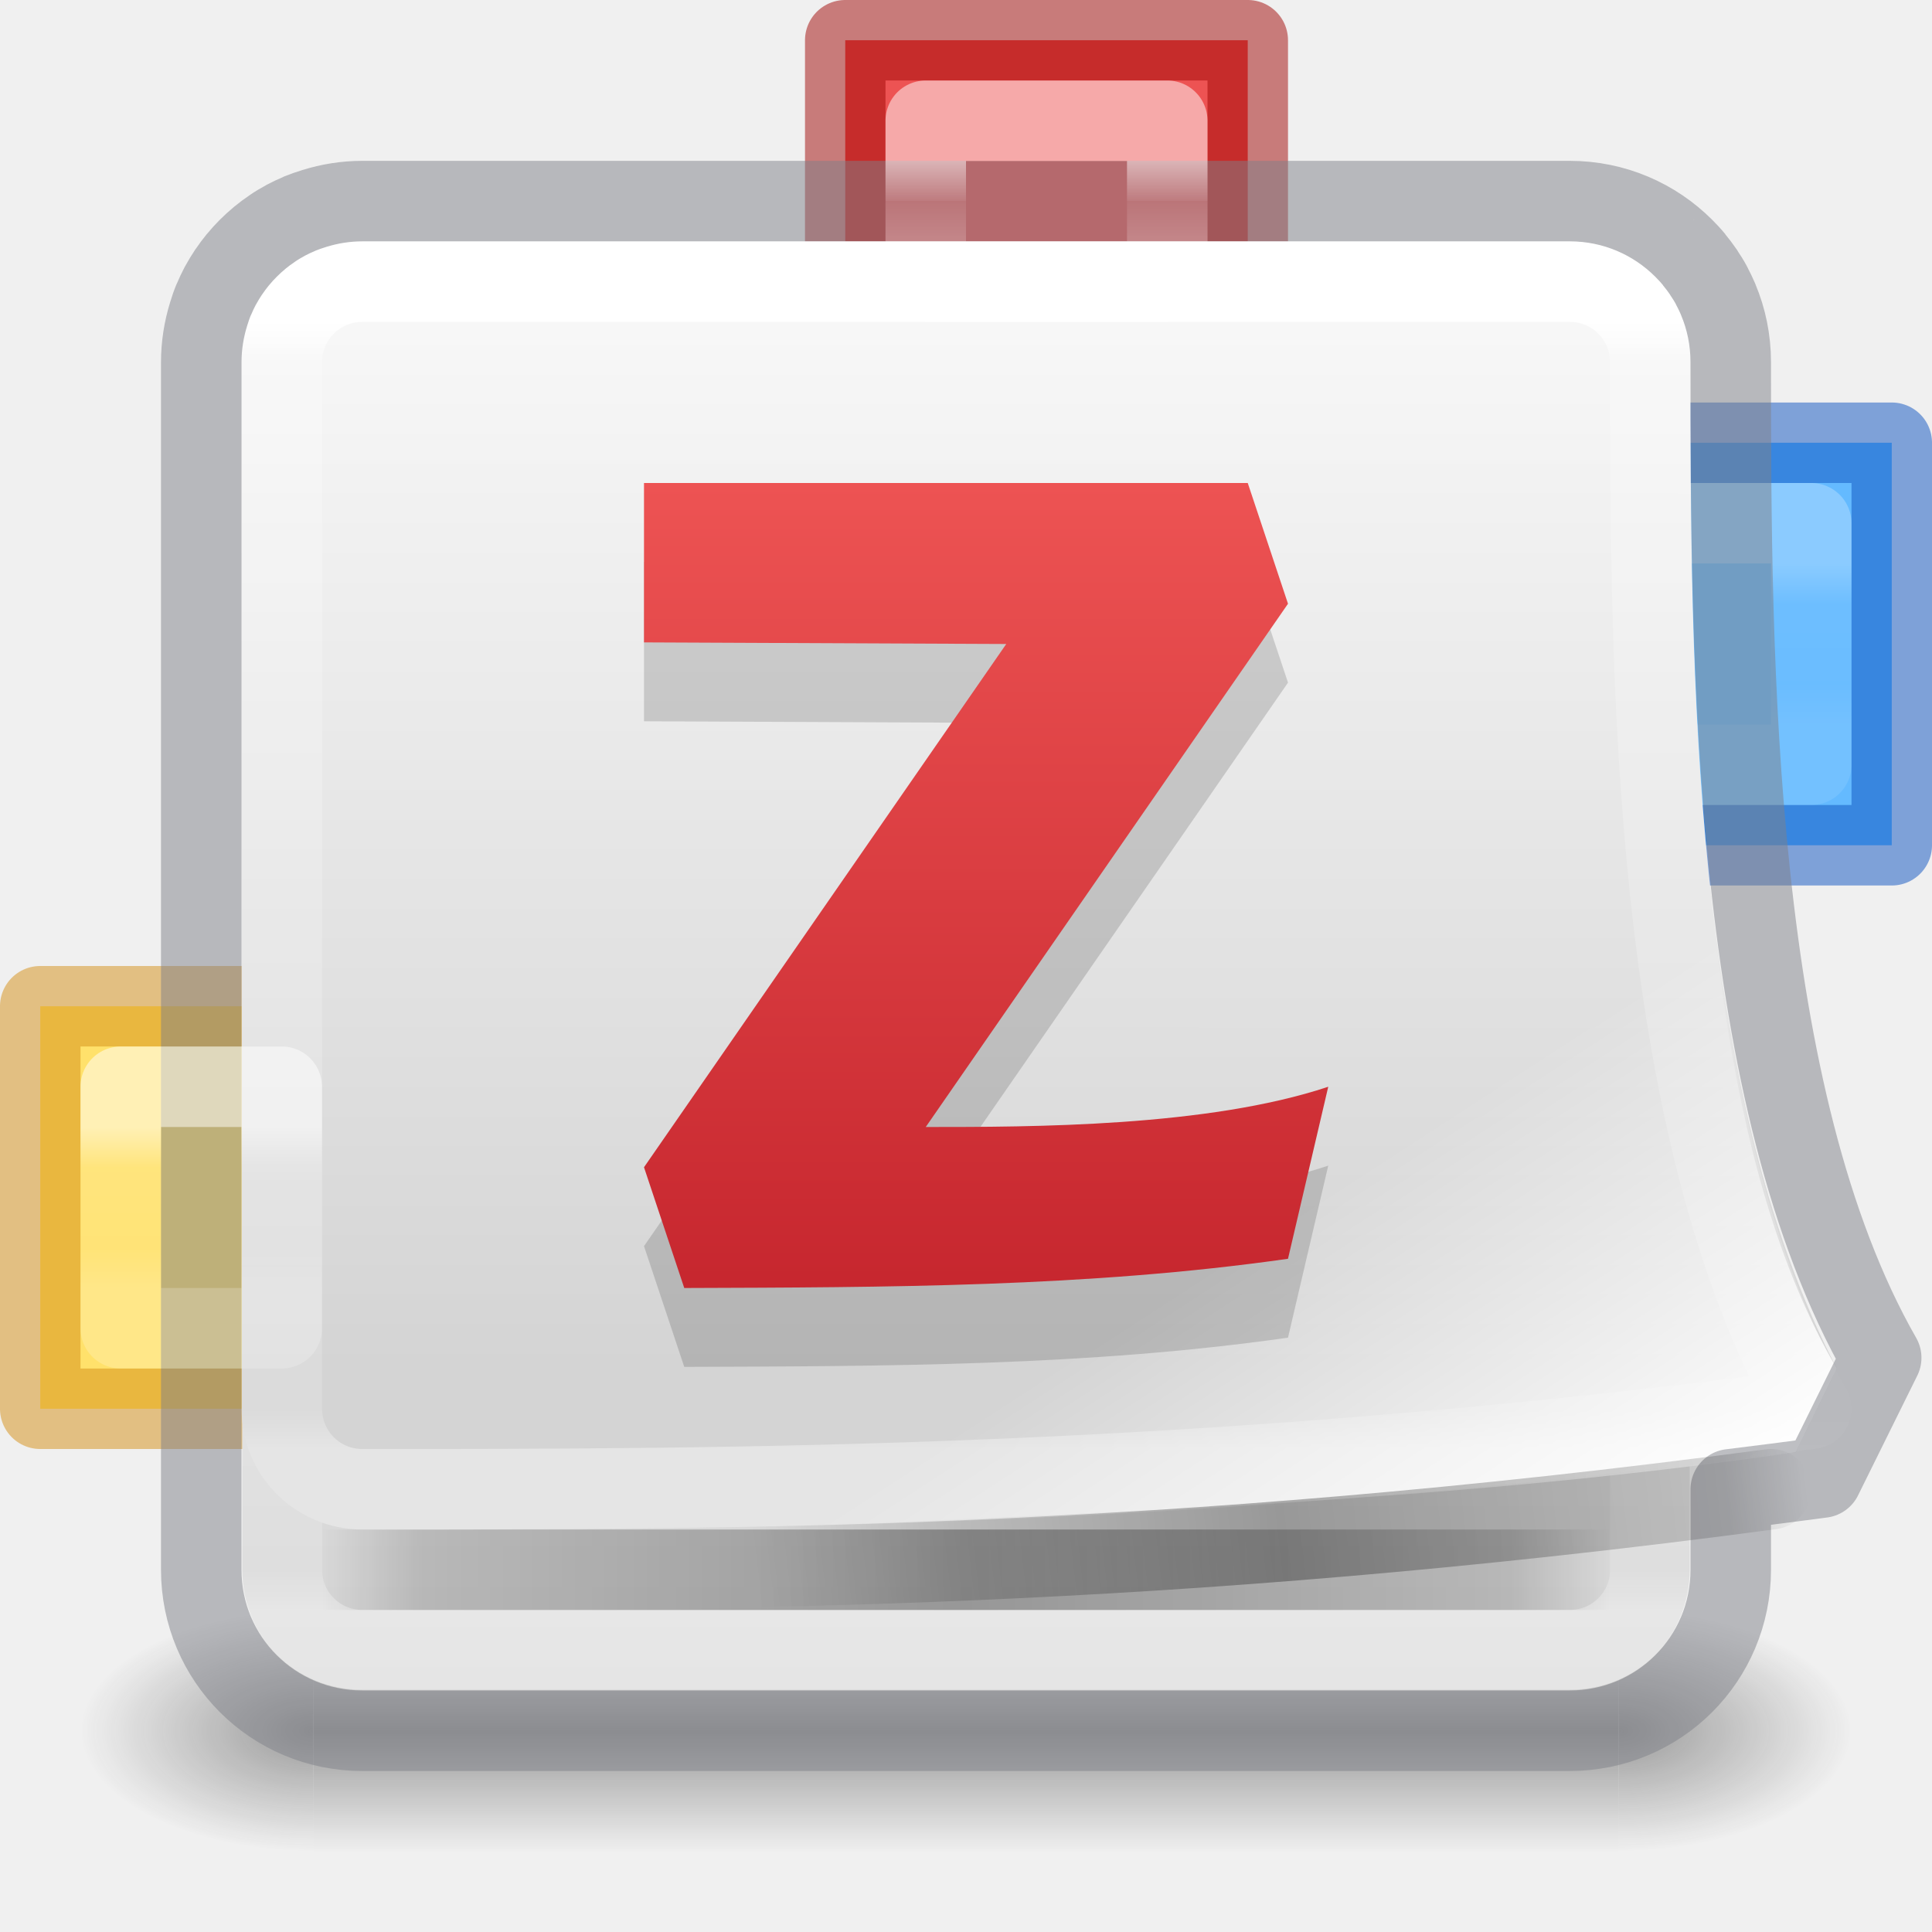
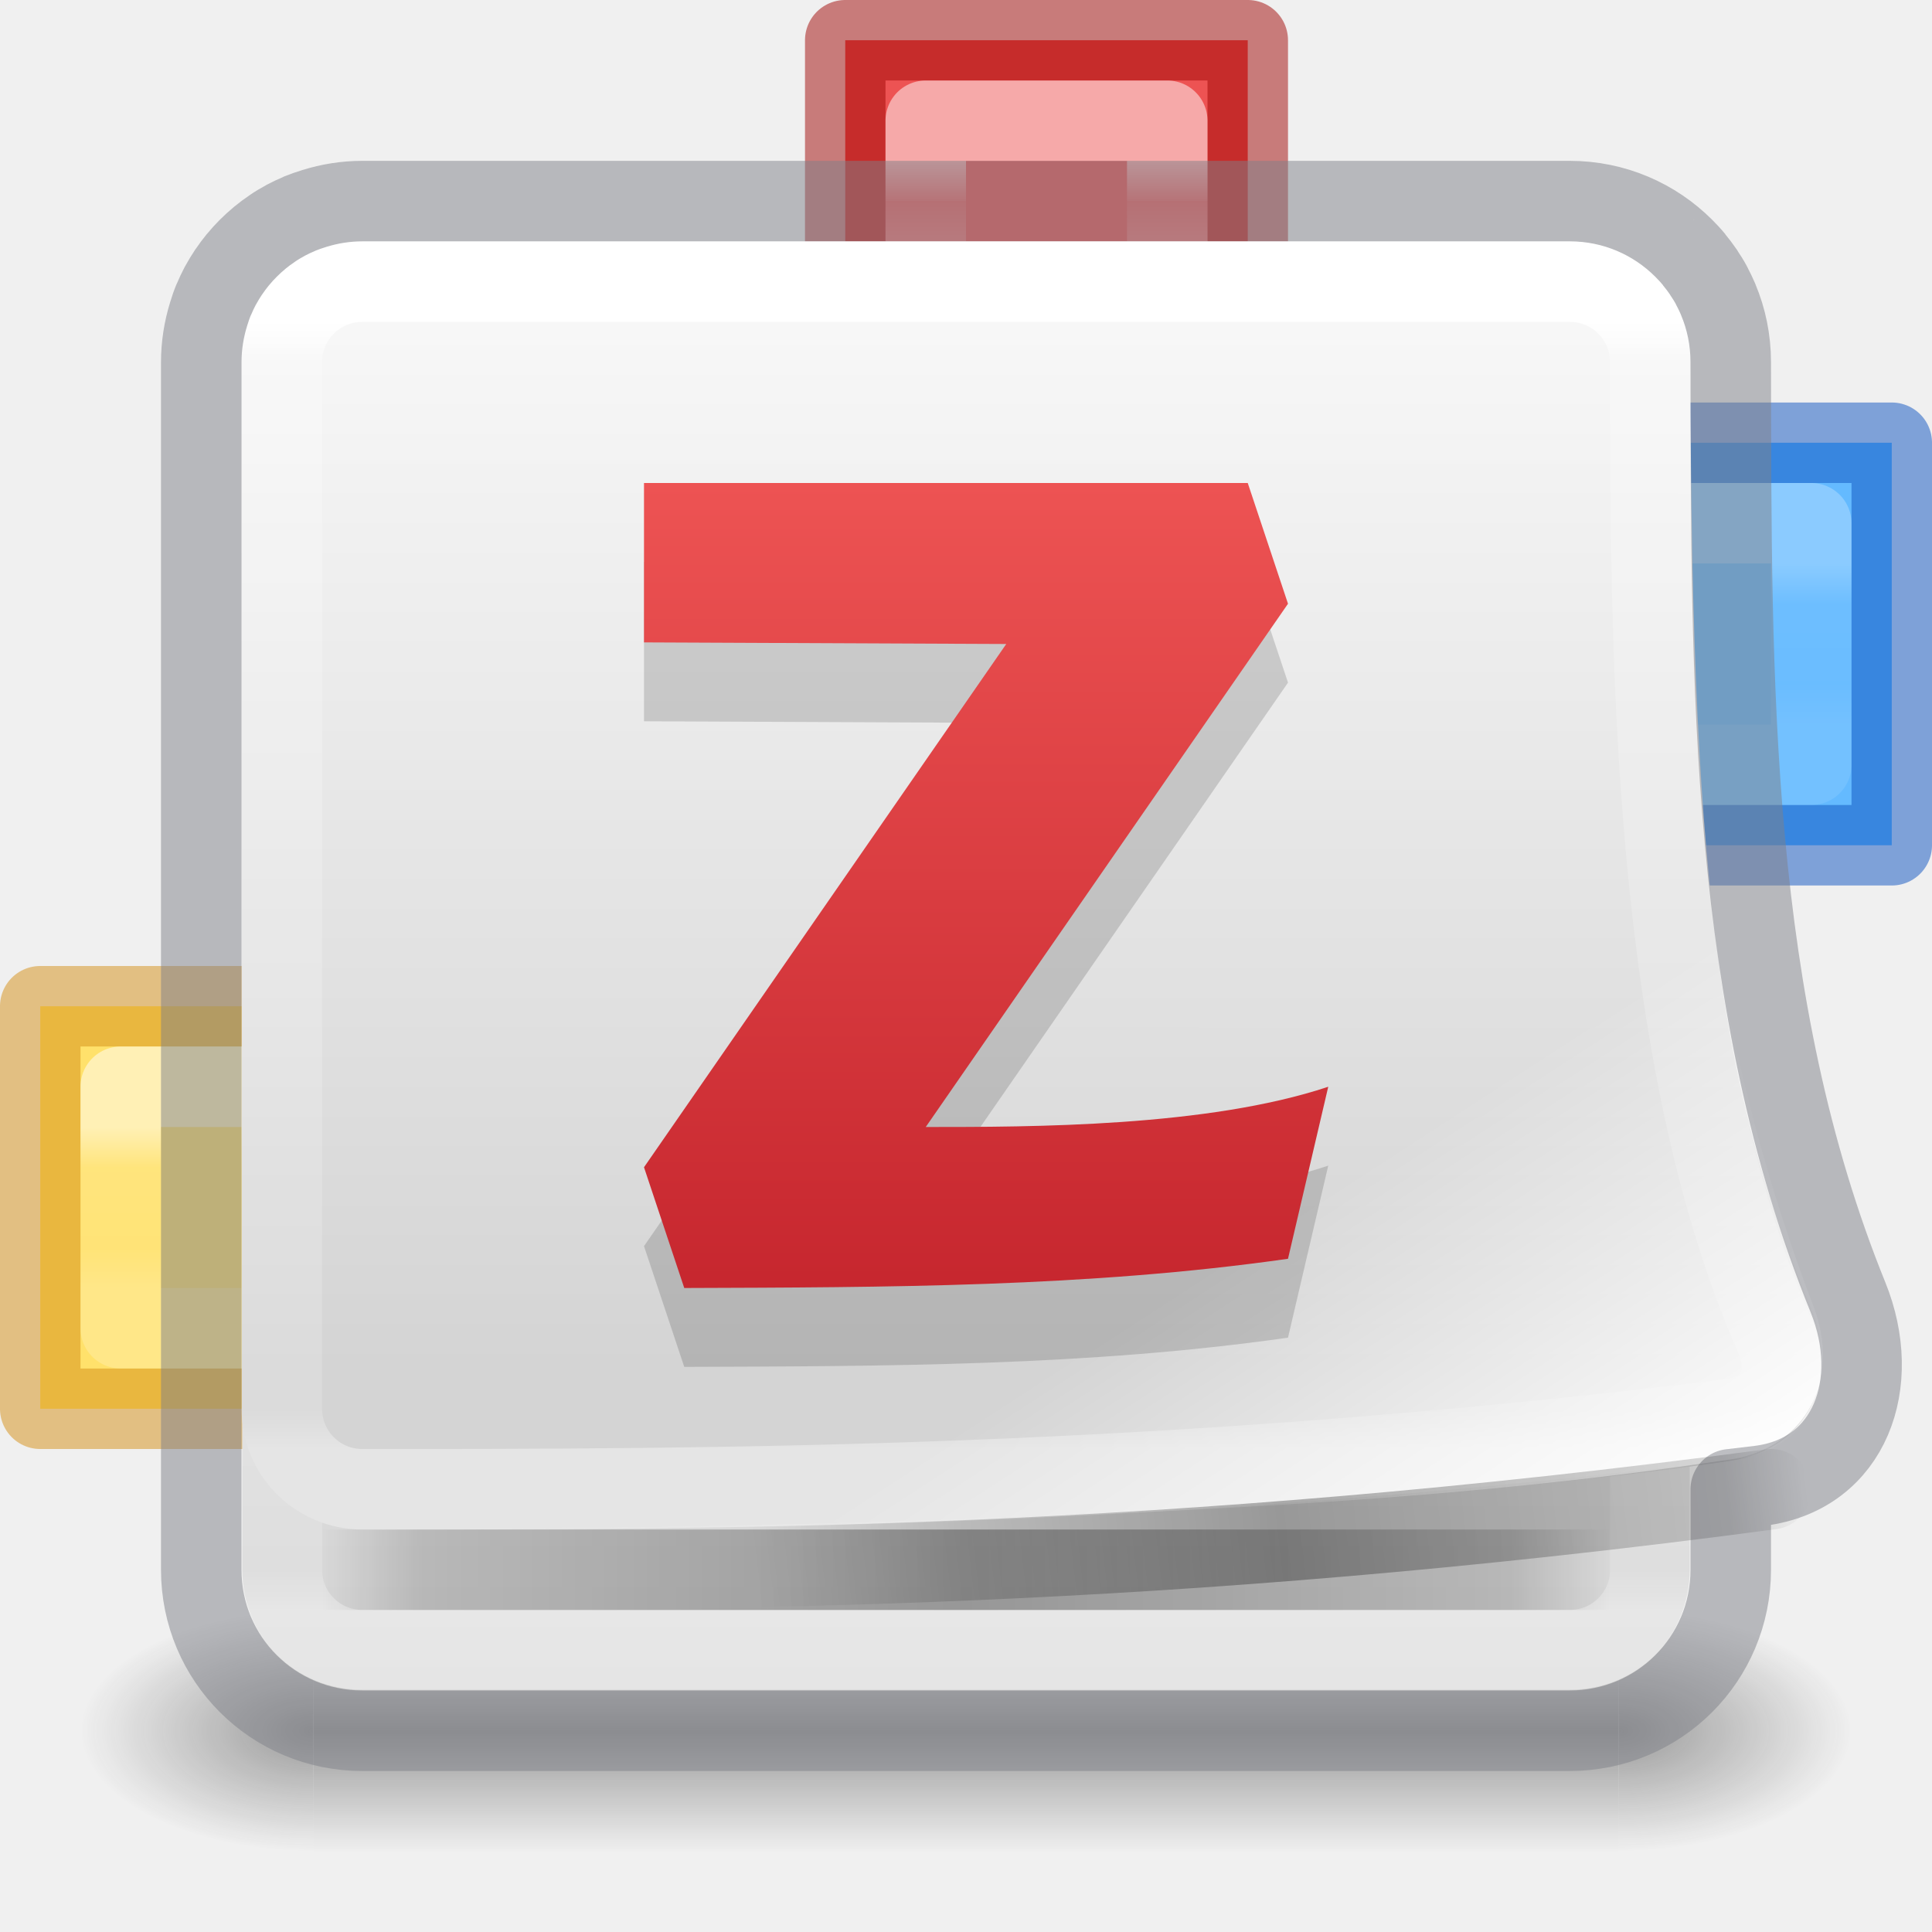
<svg xmlns="http://www.w3.org/2000/svg" xmlns:xlink="http://www.w3.org/1999/xlink" id="svg4157" height="24" width="24" version="1.1" xml:space="preserve">
  <defs id="defs4159">
    <linearGradient id="linearGradient89">
      <stop id="stop86" style="stop-color:#ffffff;stop-opacity:1" offset="0" />
      <stop id="stop87" style="stop-color:#ffffff;stop-opacity:0.235" offset="0.498" />
      <stop id="stop88" style="stop-color:#ffffff;stop-opacity:0.157" offset="0.498" />
      <stop id="stop89" style="stop-color:#ffffff;stop-opacity:0.392" offset="1" />
    </linearGradient>
    <linearGradient id="linearGradient84">
      <stop id="stop81" style="stop-color:#ffffff;stop-opacity:1" offset="0" />
      <stop id="stop82" style="stop-color:#ffffff;stop-opacity:0.235" offset="0.25" />
      <stop id="stop83" style="stop-color:#ffffff;stop-opacity:0.157" offset="0.75" />
      <stop id="stop84" style="stop-color:#ffffff;stop-opacity:0.392" offset="1" />
    </linearGradient>
    <linearGradient id="linearGradient78">
      <stop style="stop-color:#ffffff;stop-opacity:1;" offset="0" id="stop78" />
      <stop style="stop-color:#ffffff;stop-opacity:0;" offset="1" id="stop79" />
    </linearGradient>
    <linearGradient id="linearGradient44">
      <stop offset="0" style="stop-color:#ffffff;stop-opacity:1" id="stop35" />
      <stop offset="0.037" style="stop-color:#ffffff;stop-opacity:0.235" id="stop36" />
      <stop offset="0.964" style="stop-color:#ffffff;stop-opacity:0.157" id="stop41" />
      <stop offset="1" style="stop-color:#ffffff;stop-opacity:0.392" id="stop42" />
    </linearGradient>
    <linearGradient gradientTransform="matrix(0.4594595,0,0,0.4594595,0.9742203,0.9717328)" gradientUnits="userSpaceOnUse" xlink:href="#linearGradient4095" id="linearGradient3233" y2="41.414" x2="23.997" y1="6.549" x1="24" />
    <linearGradient id="linearGradient4095">
      <stop offset="0" style="stop-color:#ffffff;stop-opacity:1" id="stop4097" />
      <stop offset="0.032" style="stop-color:#ffffff;stop-opacity:0.235" id="stop4100" />
      <stop offset="0.969" style="stop-color:#ffffff;stop-opacity:0.157" id="stop4102" />
      <stop offset="1" style="stop-color:#ffffff;stop-opacity:0.392" id="stop4104" />
    </linearGradient>
    <radialGradient gradientTransform="matrix(2.003784,0,0,1.4,27.98813,-17.4)" gradientUnits="userSpaceOnUse" xlink:href="#linearGradient3688-166-749-9" id="radialGradient3082-6" fy="43.5" fx="4.993" r="2.5" cy="43.5" cx="4.993" />
    <linearGradient id="linearGradient3688-166-749-9">
      <stop offset="0" style="stop-color:#181818;stop-opacity:1" id="stop2883-2" />
      <stop offset="1" style="stop-color:#181818;stop-opacity:0" id="stop2885-2" />
    </linearGradient>
    <radialGradient gradientTransform="matrix(2.003784,0,0,1.4,-20.01187,-104.4)" gradientUnits="userSpaceOnUse" xlink:href="#linearGradient3688-464-309-7-6" id="radialGradient3084-4" fy="43.5" fx="4.993" r="2.5" cy="43.5" cx="4.993" />
    <linearGradient id="linearGradient3688-464-309-7-6">
      <stop offset="0" style="stop-color:#181818;stop-opacity:1" id="stop2889-75" />
      <stop offset="1" style="stop-color:#181818;stop-opacity:0" id="stop2891-4-9" />
    </linearGradient>
    <linearGradient gradientUnits="userSpaceOnUse" xlink:href="#linearGradient3702-501-757-1" id="linearGradient3086-8" y2="39.999" x2="25.058" y1="47.028" x1="25.058" />
    <linearGradient id="linearGradient3702-501-757-1">
      <stop offset="0" style="stop-color:#181818;stop-opacity:0" id="stop2895-2" />
      <stop offset="0.5" style="stop-color:#181818;stop-opacity:1" id="stop2897-89" />
      <stop offset="1" style="stop-color:#181818;stop-opacity:0" id="stop2899-36" />
    </linearGradient>
    <linearGradient xlink:href="#linearGradient4" id="linearGradient871" x1="11.428" y1="2.526" x2="11.428" y2="21.451" gradientUnits="userSpaceOnUse" />
    <style id="style1">.g{fill:#000;}.g,.h,.i{stroke-width:0px;}.h{fill:url(#e);}.i{fill:#fff;}</style>
    <style id="style1-7">.g{fill:#000;}.g,.h,.i{stroke-width:0px;}.h{fill:url(#e);}.i{fill:#fff;}</style>
    <style id="style1-5">.g{fill:#000;}.g,.h,.i{stroke-width:0px;}.h{fill:url(#e);}.i{fill:#fff;}</style>
    <linearGradient id="linearGradient20">
      <stop style="stop-color:#ed5353;stop-opacity:1;" offset="0" id="stop27" />
      <stop style="stop-color:#c6262e;stop-opacity:1;" offset="1" id="stop28-9" />
    </linearGradient>
    <linearGradient id="linearGradient18">
      <stop style="stop-color:#000000;stop-opacity:0;" offset="0" id="stop13" />
      <stop style="stop-color:#000000;stop-opacity:0.496;" offset="0.21" id="stop14" />
      <stop style="stop-color:#000000;stop-opacity:1;" offset="0.5" id="stop15" />
      <stop style="stop-color:#000000;stop-opacity:0.5;" offset="0.922" id="stop16" />
      <stop style="stop-color:#000000;stop-opacity:0;" offset="1" id="stop17" />
    </linearGradient>
    <linearGradient id="linearGradient10">
      <stop style="stop-color:#000000;stop-opacity:0;" offset="0" id="stop1" />
      <stop style="stop-color:#000000;stop-opacity:0.496;" offset="0.078" id="stop2" />
      <stop style="stop-color:#000000;stop-opacity:1;" offset="0.5" id="stop3-2" />
      <stop style="stop-color:#000000;stop-opacity:0.5;" offset="0.922" id="stop6" />
      <stop style="stop-color:#000000;stop-opacity:0;" offset="1" id="stop7-7" />
    </linearGradient>
    <linearGradient id="linearGradient4">
      <stop style="stop-color:#fafafa;stop-opacity:1;" offset="0" id="stop4" />
      <stop style="stop-color:#d4d4d4;stop-opacity:1;" offset="1" id="stop5" />
    </linearGradient>
    <style id="style1-59">.g{fill:#000;}.g,.h,.i{stroke-width:0px;}.h{fill:url(#e);}.i{fill:#fff;}</style>
    <style id="style1-6">.cls-1{fill:#fff;}</style>
    <style id="style1-67">.cls-1{fill:#fff;}</style>
    <linearGradient xlink:href="#linearGradient10" id="linearGradient24" x1="4" y1="19.5" x2="20" y2="19.5" gradientUnits="userSpaceOnUse" />
    <linearGradient xlink:href="#linearGradient44" id="linearGradient27" gradientUnits="userSpaceOnUse" gradientTransform="matrix(0.4594595,0,0,0.4594595,0.9742203,0.9717328)" x1="24" y1="6.549" x2="23.997" y2="37.062" />
    <linearGradient xlink:href="#linearGradient4" id="linearGradient59" x1="12.001" y1="2.998" x2="12" y2="17" gradientUnits="userSpaceOnUse" />
    <linearGradient xlink:href="#linearGradient18" id="linearGradient61" x1="9.5" y1="18.5" x2="22.5" y2="17" gradientUnits="userSpaceOnUse" gradientTransform="translate(0,2)" />
    <linearGradient xlink:href="#linearGradient20" id="linearGradient64" gradientUnits="userSpaceOnUse" gradientTransform="matrix(0.3267,0,0,0.3267,1.466001,1.0995)" x1="32.5" y1="15" x2="32.5" y2="46" />
    <linearGradient xlink:href="#linearGradient78" id="linearGradient79" x1="22.5" y1="18" x2="19.255" y2="13" gradientUnits="userSpaceOnUse" />
    <linearGradient xlink:href="#linearGradient84" id="linearGradient81" x1="21.5" y1="7" x2="21.5" y2="9" gradientUnits="userSpaceOnUse" />
    <linearGradient xlink:href="#linearGradient84" id="linearGradient85" gradientUnits="userSpaceOnUse" x1="21.5" y1="7" x2="21.5" y2="9" gradientTransform="translate(-19,7)" />
    <linearGradient xlink:href="#linearGradient89" id="linearGradient86" gradientUnits="userSpaceOnUse" x1="22" y1="8" x2="21" y2="8" gradientTransform="translate(-24,5)" />
  </defs>
  <rect style="opacity:1;fill:#ffe16b;fill-opacity:1;stroke:#d48e15;stroke-linejoin:round;stroke-opacity:0.502" id="rect68" width="5" height="4" x="12.5" y="-4.5" rx="0" ry="0" transform="rotate(90)" />
  <rect style="opacity:1;fill:#64baff;fill-opacity:1;stroke:#0d52bf;stroke-linejoin:round;stroke-opacity:0.502" id="rect67" width="5" height="4" x="5.5" y="-23.5" rx="0" ry="0" transform="rotate(90)" />
  <rect style="opacity:0.5;fill:none;fill-opacity:1;stroke:url(#linearGradient81);stroke-linejoin:round;stroke-opacity:0.502" id="rect79" width="2" height="3" x="20.5" y="6.5" />
  <rect style="opacity:1;fill:#ed5353;fill-opacity:1;stroke:#a10705;stroke-linejoin:round;stroke-opacity:0.5" id="rect66" width="5" height="4" x="10.5" y="0.5" rx="0" ry="0" />
  <g transform="matrix(0.55,0,0,0.3333336,-1.200001,7.33333)" id="g2036-4" style="display:inline">
    <g transform="matrix(1.052632,0,0,1.285713,-1.263158,-13.42854)" id="g3712-8" style="opacity:0.4">
      <rect width="5" height="7" x="38" y="40" id="rect2801-6" style="fill:url(#radialGradient3082-6);fill-opacity:1;stroke:none" />
      <rect width="5" height="7" x="-10" y="-47" transform="scale(-1)" id="rect3696-20" style="fill:url(#radialGradient3084-4);fill-opacity:1;stroke:none" />
      <rect width="28" height="7" x="10" y="40" id="rect3700-5" style="fill:url(#linearGradient3086-8);fill-opacity:1;stroke:none" />
    </g>
  </g>
  <path id="rect5505-21-8" d="m 4.5,3.01 h 15 c 0.834,0 1.49,0.656 1.49,1.49 v 15 c 0,0.834 -0.656,1.49 -1.49,1.49 H 4.5 C 3.666,20.99 3.01,20.334 3.01,19.5 V 4.5 C 3.01,3.666 3.666,3.01 4.5,3.01 Z" style="color:#000000;display:inline;overflow:visible;visibility:visible;fill:url(#linearGradient871);fill-opacity:1;fill-rule:nonzero;stroke:none;stroke-width:1;marker:none;enable-background:accumulate" />
  <path id="rect6741-9" style="opacity:1;fill:none;stroke:url(#linearGradient3233);stroke-linecap:round;stroke-linejoin:round" d="m 20.5,17.5 0.001,1.999 c 3.45e-4,0.554 -0.446,1 -1,1 H 4.501 c -0.554,0 -1,-0.446 -1,-1 L 3.506,17.5" />
  <g id="layer4-0" transform="matrix(0.9047486,0,0,0.9047486,-560.515,-685.5605)" />
  <g id="layer4-0-7" transform="matrix(0.9047486,0,0,0.9047486,-560.515,-678.3225)" />
  <g id="layer1-3" transform="matrix(0.9047486,0,0,0.9047486,-63.80799,-9.503337)" />
  <path style="opacity:0.3;fill:none;stroke:url(#linearGradient24);stroke-linejoin:round;stroke-opacity:1" d="M 4,19.5 H 20" id="path2" />
-   <path id="path50" style="opacity:1;fill:url(#linearGradient59);stroke:none;stroke-linecap:round;stroke-linejoin:round" d="m 4.502,2.998 c -0.829,0 -1.5,0.671 -1.5,1.5 V 17.5 c 0,0.829 0.671,1.5 1.5,1.5 4.5,0 10.302,0 17.804,-0.96 L 22.818,17 C 21.001,13.525 21,8.269 21,4.498 c 0,-0.829 -0.671,-1.5 -1.5,-1.5 z" />
-   <path id="rect44" style="opacity:1;fill:none;stroke:url(#linearGradient27);stroke-linecap:round;stroke-linejoin:round" d="M 4.501,3.499 H 19.5 c 0.554,0 1,0.446 1,1 0,3.771 0,9.501 2,13.001 -7.5,1 -13.5,1 -17.999,1 -0.554,0 -1,-0.446 -1,-1 V 4.499 c 0,-0.554 0.446,-1 1,-1 z" />
-   <path style="opacity:1;fill:url(#linearGradient79);stroke:none;stroke-linejoin:round;stroke-opacity:0.502" d="m 22.818,17 -0.512,1.04 C 17.86,18.686 13.431,18.793 9,19 c 4.472,-3.5 8.804,-7.148 12,-12 0.147,3.793 0.364,7.515 1.818,10 z" id="path78" />
-   <path id="rect5505-21-8-1" style="color:#000000;display:inline;overflow:visible;visibility:visible;opacity:0.5;fill:none;stroke:#7e8087;stroke-width:1;stroke-linecap:round;stroke-linejoin:round;stroke-miterlimit:4;stroke-dasharray:none;stroke-dashoffset:0;stroke-opacity:1;marker:none;enable-background:accumulate" d="m 4.502,2.498 c -0.209,0 -0.409,0.033 -0.598,0.092 -0.062,0.019 -0.123,0.04 -0.182,0.064 -7.673e-4,3.223e-4 -0.001,0.002 -0.002,0.002 -0.059,0.025 -0.118,0.052 -0.174,0.082 -7.584e-4,4.097e-4 -0.001,0.002 -0.002,0.002 -0.056,0.03 -0.11,0.062 -0.162,0.098 -7.442e-4,5.005e-4 -0.001,0.001 -0.002,0.002 -0.052,0.035 -0.104,0.073 -0.152,0.113 -7.013e-4,5.767e-4 -0.001,0.001 -0.002,0.002 -0.098,0.081 -0.189,0.172 -0.27,0.27 -5.85e-4,7.074e-4 -0.001,0.001 -0.002,0.002 -0.04,0.049 -0.078,0.1 -0.113,0.152 -5.102e-4,7.542e-4 -0.001,0.001 -0.002,0.002 -0.035,0.052 -0.067,0.106 -0.098,0.162 -4.305e-4,7.917e-4 -0.002,0.001 -0.002,0.002 -0.03,0.056 -0.057,0.115 -0.082,0.174 -3.383e-4,7.997e-4 -0.002,0.001 -0.002,0.002 -0.025,0.059 -0.045,0.12 -0.064,0.182 C 2.533,4.091 2.5,4.291 2.5,4.5 v 15 c 0,1.108 0.892,2 2,2 h 15 c 1.108,0 2,-0.892 2,-2 v -1 c 0.375,-0.046 0.75,-0.094 1.133,-0.145 l 0.736,-1.488 C 21.521,13.634 21.5,8.27 21.5,4.5 c 0,-0.277 -0.055,-0.54 -0.156,-0.779 -2.37e-4,-5.633e-4 2.37e-4,-0.001 0,-0.002 -0.025,-0.059 -0.054,-0.118 -0.084,-0.174 -2.78e-4,-5.131e-4 2.78e-4,-0.001 0,-0.002 -0.03,-0.056 -0.064,-0.109 -0.1,-0.162 -3.11e-4,-4.629e-4 3.12e-4,-0.001 0,-0.002 -0.036,-0.053 -0.075,-0.103 -0.115,-0.152 -3.31e-4,-4.013e-4 3.31e-4,-0.002 0,-0.002 -0.04,-0.049 -0.084,-0.096 -0.129,-0.141 C 20.554,2.722 20.054,2.498 19.5,2.498 Z" />
+   <rect style="fill:none;fill-opacity:1;stroke:url(#linearGradient85);stroke-linejoin:round;stroke-opacity:0.502" id="rect79-7" width="2" height="3" x="1.5" y="13.5" />
+   <rect style="fill:none;fill-opacity:1;stroke:url(#linearGradient86);stroke-linejoin:round;stroke-opacity:0.502" id="rect79-6" width="2" height="3" x="-3.5" y="11.5" transform="rotate(-90)" />
+   <path id="path50" style="opacity:1;fill:url(#linearGradient59);stroke:none;stroke-linecap:round;stroke-linejoin:round" d="m 4.502,2.998 c -0.829,0 -1.5,0.671 -1.5,1.5 V 17.5 c 0,0.829 0.671,1.5 1.5,1.5 2.327,0 11.655,-0.052 16.998,-0.854 0.949,-0.142 1.364,-1.015 0.995,-1.902 C 21.45,13.737 21,11.344 21,4.498 c 0,-0.829 -0.671,-1.5 -1.5,-1.5 z" />
+   <path id="rect44" style="opacity:1;fill:none;stroke:url(#linearGradient27);stroke-linecap:round;stroke-linejoin:round" d="M 4.501,3.499 H 19.5 c 0.554,0 1,0.446 1,1 0,3.463 0,8.578 1.549,12.101 0.224,0.509 0.004,0.96 -0.549,1.028 C 14.465,18.5 8.798,18.5 4.501,18.5 c -0.554,0 -1,-0.446 -1,-1 V 4.499 c 0,-0.554 0.446,-1 1,-1 z" />
+   <path style="opacity:1;fill:url(#linearGradient79);stroke:none;stroke-linejoin:round;stroke-opacity:0.502" d="m 21.498,18.128 c -3.55,0.544 -7.169,0.659 -10.762,0.8 -0.959,0.038 -1.122,-0.406 -0.372,-1.005 3.536,-2.825 6.919,-5.812 9.642,-9.499 0.57,-0.772 0.973,-0.645 1.014,0.313 0.11,2.594 0.59,5.087 1.509,7.494 0.342,0.896 -0.082,1.751 -1.031,1.897 z" id="path78" />
+   <path id="rect5505-21-8-1" style="color:#000000;display:inline;overflow:visible;visibility:visible;opacity:0.5;fill:none;stroke:#7e8087;stroke-width:1;stroke-linecap:round;stroke-linejoin:round;stroke-miterlimit:4;stroke-dasharray:none;stroke-dashoffset:0;stroke-opacity:1;marker:none;enable-background:accumulate" d="m 4.502,2.498 c -0.209,0 -0.409,0.033 -0.598,0.092 -0.062,0.019 -0.123,0.04 -0.182,0.064 -7.673e-4,3.223e-4 -0.001,0.002 -0.002,0.002 -0.059,0.025 -0.118,0.052 -0.174,0.082 -7.584e-4,4.097e-4 -0.001,0.002 -0.002,0.002 -0.056,0.03 -0.11,0.062 -0.162,0.098 -7.442e-4,5.005e-4 -0.001,0.001 -0.002,0.002 -0.052,0.035 -0.104,0.073 -0.152,0.113 -7.013e-4,5.767e-4 -0.001,0.001 -0.002,0.002 -0.098,0.081 -0.189,0.172 -0.27,0.27 -5.85e-4,7.074e-4 -0.001,0.001 -0.002,0.002 -0.04,0.049 -0.078,0.1 -0.113,0.152 -5.102e-4,7.542e-4 -0.001,0.001 -0.002,0.002 -0.035,0.052 -0.067,0.106 -0.098,0.162 -4.305e-4,7.917e-4 -0.002,0.001 -0.002,0.002 -0.03,0.056 -0.057,0.115 -0.082,0.174 -3.383e-4,7.997e-4 -0.002,0.001 -0.002,0.002 -0.025,0.059 -0.045,0.12 -0.064,0.182 C 2.533,4.091 2.5,4.291 2.5,4.5 v 15 c 0,1.108 0.892,2 2,2 h 15 c 1.108,0 2,-0.892 2,-2 v -1 c 0.122,-0.014 0.243,-0.028 0.362,-0.043 1.128,-0.143 1.523,-1.283 1.095,-2.339 C 21.473,12.46 21.508,8.494 21.5,4.5 c 0,-0.277 -0.055,-0.54 -0.156,-0.779 -2.37e-4,-5.633e-4 2.37e-4,-0.001 0,-0.002 -0.025,-0.059 -0.054,-0.118 -0.084,-0.174 -2.78e-4,-5.131e-4 2.78e-4,-0.001 0,-0.002 -0.03,-0.056 -0.064,-0.109 -0.1,-0.162 -3.11e-4,-4.629e-4 3.12e-4,-0.001 0,-0.002 -0.036,-0.053 -0.075,-0.103 -0.115,-0.152 -3.31e-4,-4.013e-4 3.31e-4,-0.002 0,-0.002 -0.04,-0.049 -0.084,-0.096 -0.129,-0.141 C 20.554,2.722 20.054,2.498 19.5,2.498 Z" />
  <path id="path59" style="opacity:0.3;fill:none;stroke:url(#linearGradient61);stroke-linecap:round;stroke-linejoin:round" d="M 4.502,19.5 C 9.003,19.5 14.427,19.51 22,18.5" />
  <path style="font-weight:bold;font-size:42.667px;font-family:Inter;-inkscape-font-specification:'Inter Bold';letter-spacing:0px;opacity:0.15;fill:#000000;stroke-width:0.327;stroke-linecap:round;stroke-linejoin:round;stroke-opacity:0.5" d="m 8.5,16.98 c 2.502,-0.009 5.009,-0.008 7.5,-0.363 l 0.5,-2.137 c -1.5,0.5 -3.68,0.5 -5,0.5 l 4.5,-6.5 -0.5,-1.5 H 8 v 1.98 l 4.5,0.02 L 8,15.48 Z" id="path64" aria-label="Z" />
  <path style="font-weight:bold;font-size:42.667px;font-family:Inter;-inkscape-font-specification:'Inter Bold';letter-spacing:0px;fill:url(#linearGradient64);stroke-width:0.327;stroke-linecap:round;stroke-linejoin:round;stroke-opacity:0.5" d="m 8.5,16 c 2.502,-0.009 5.009,-0.008 7.5,-0.363 L 16.5,13.5 C 15,14 12.82,14 11.5,14 L 16,7.5 15.5,6 H 8 V 7.98 L 12.5,8 8,14.5 Z" id="path2-4-2-5" aria-label="Z" />
-   <rect style="fill:none;fill-opacity:1;stroke:url(#linearGradient85);stroke-linejoin:round;stroke-opacity:0.502" id="rect79-7" width="2" height="3" x="1.5" y="13.5" />
-   <rect style="fill:none;fill-opacity:1;stroke:url(#linearGradient86);stroke-linejoin:round;stroke-opacity:0.502" id="rect79-6" width="2" height="3" x="-3.5" y="11.5" transform="rotate(-90)" />
</svg>
